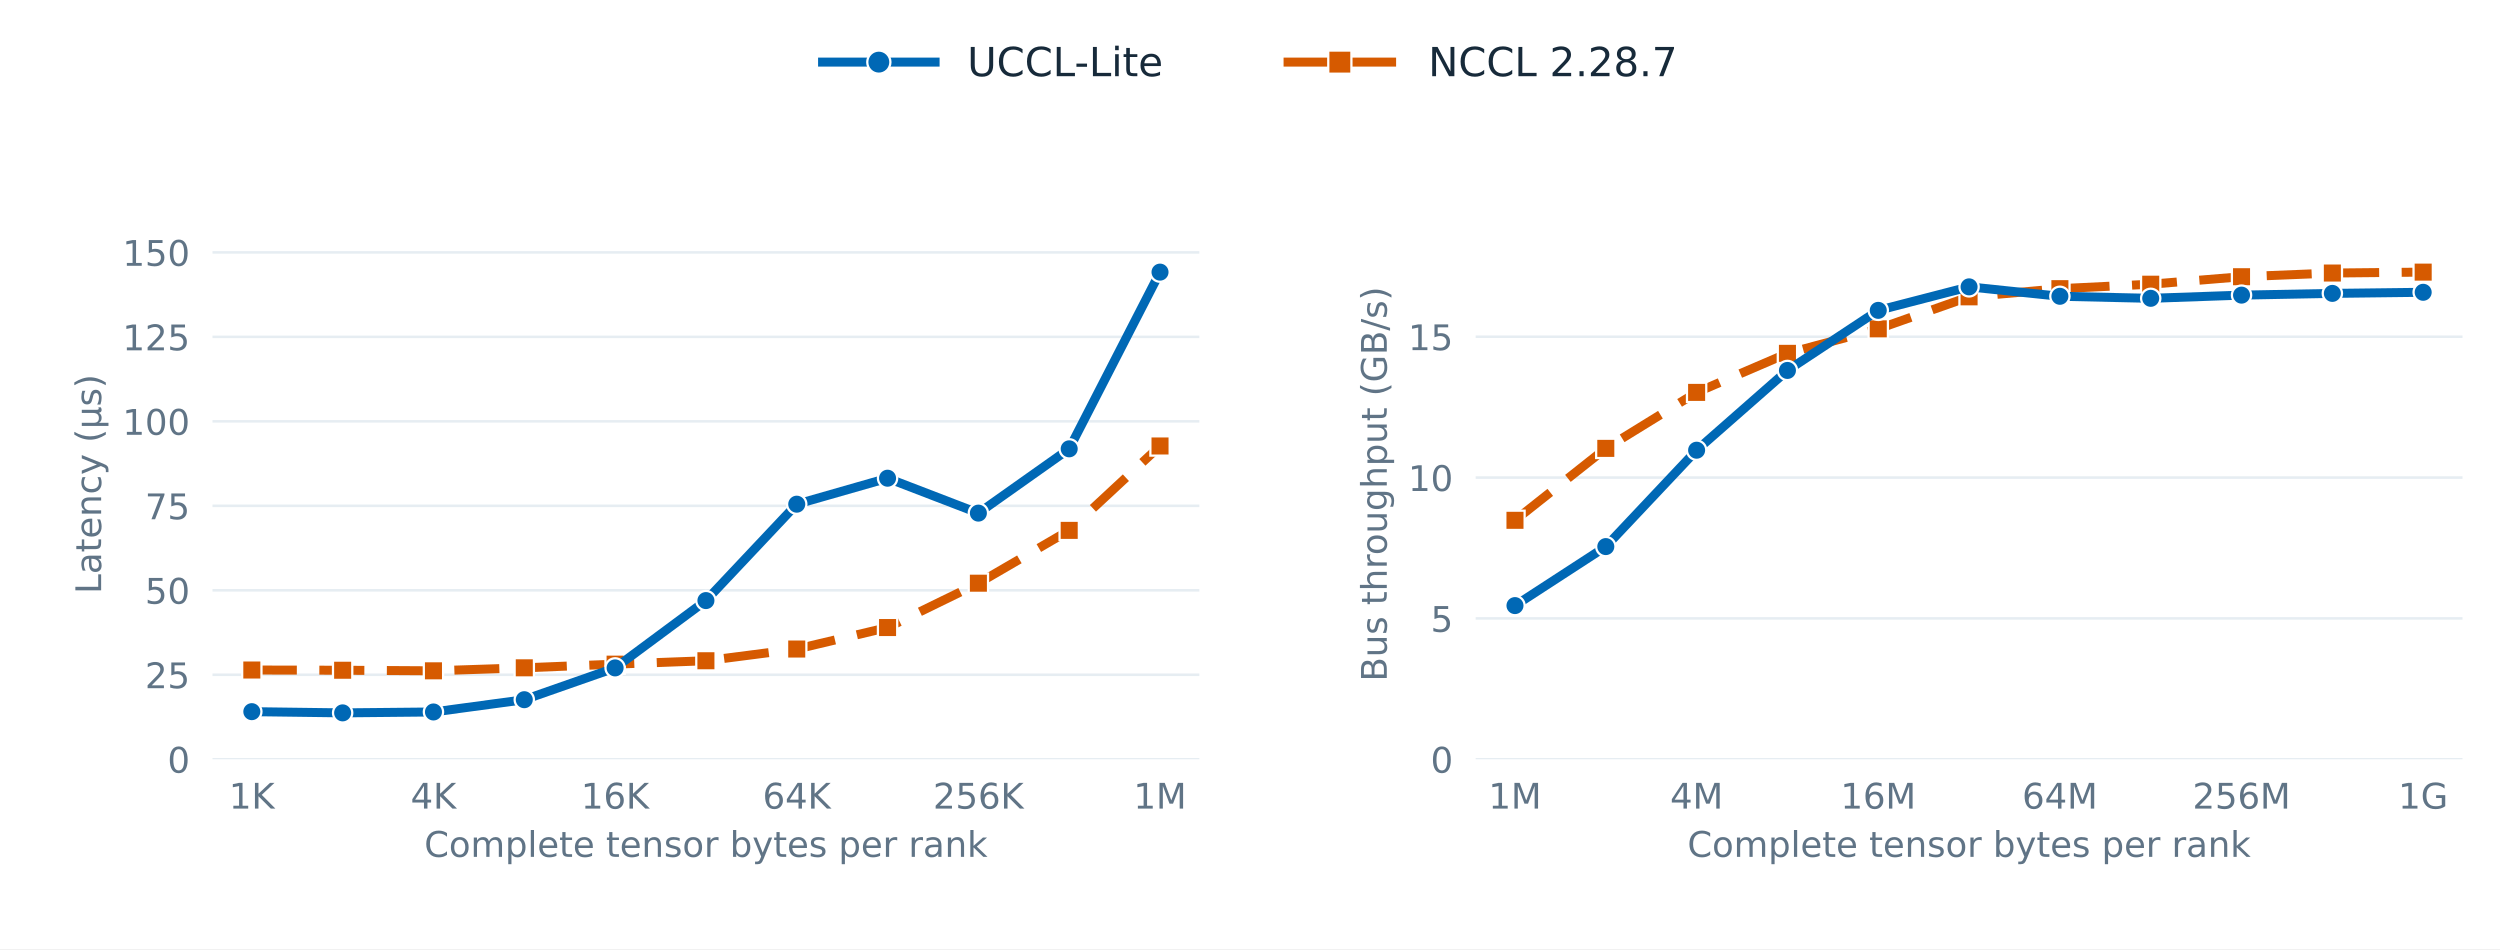
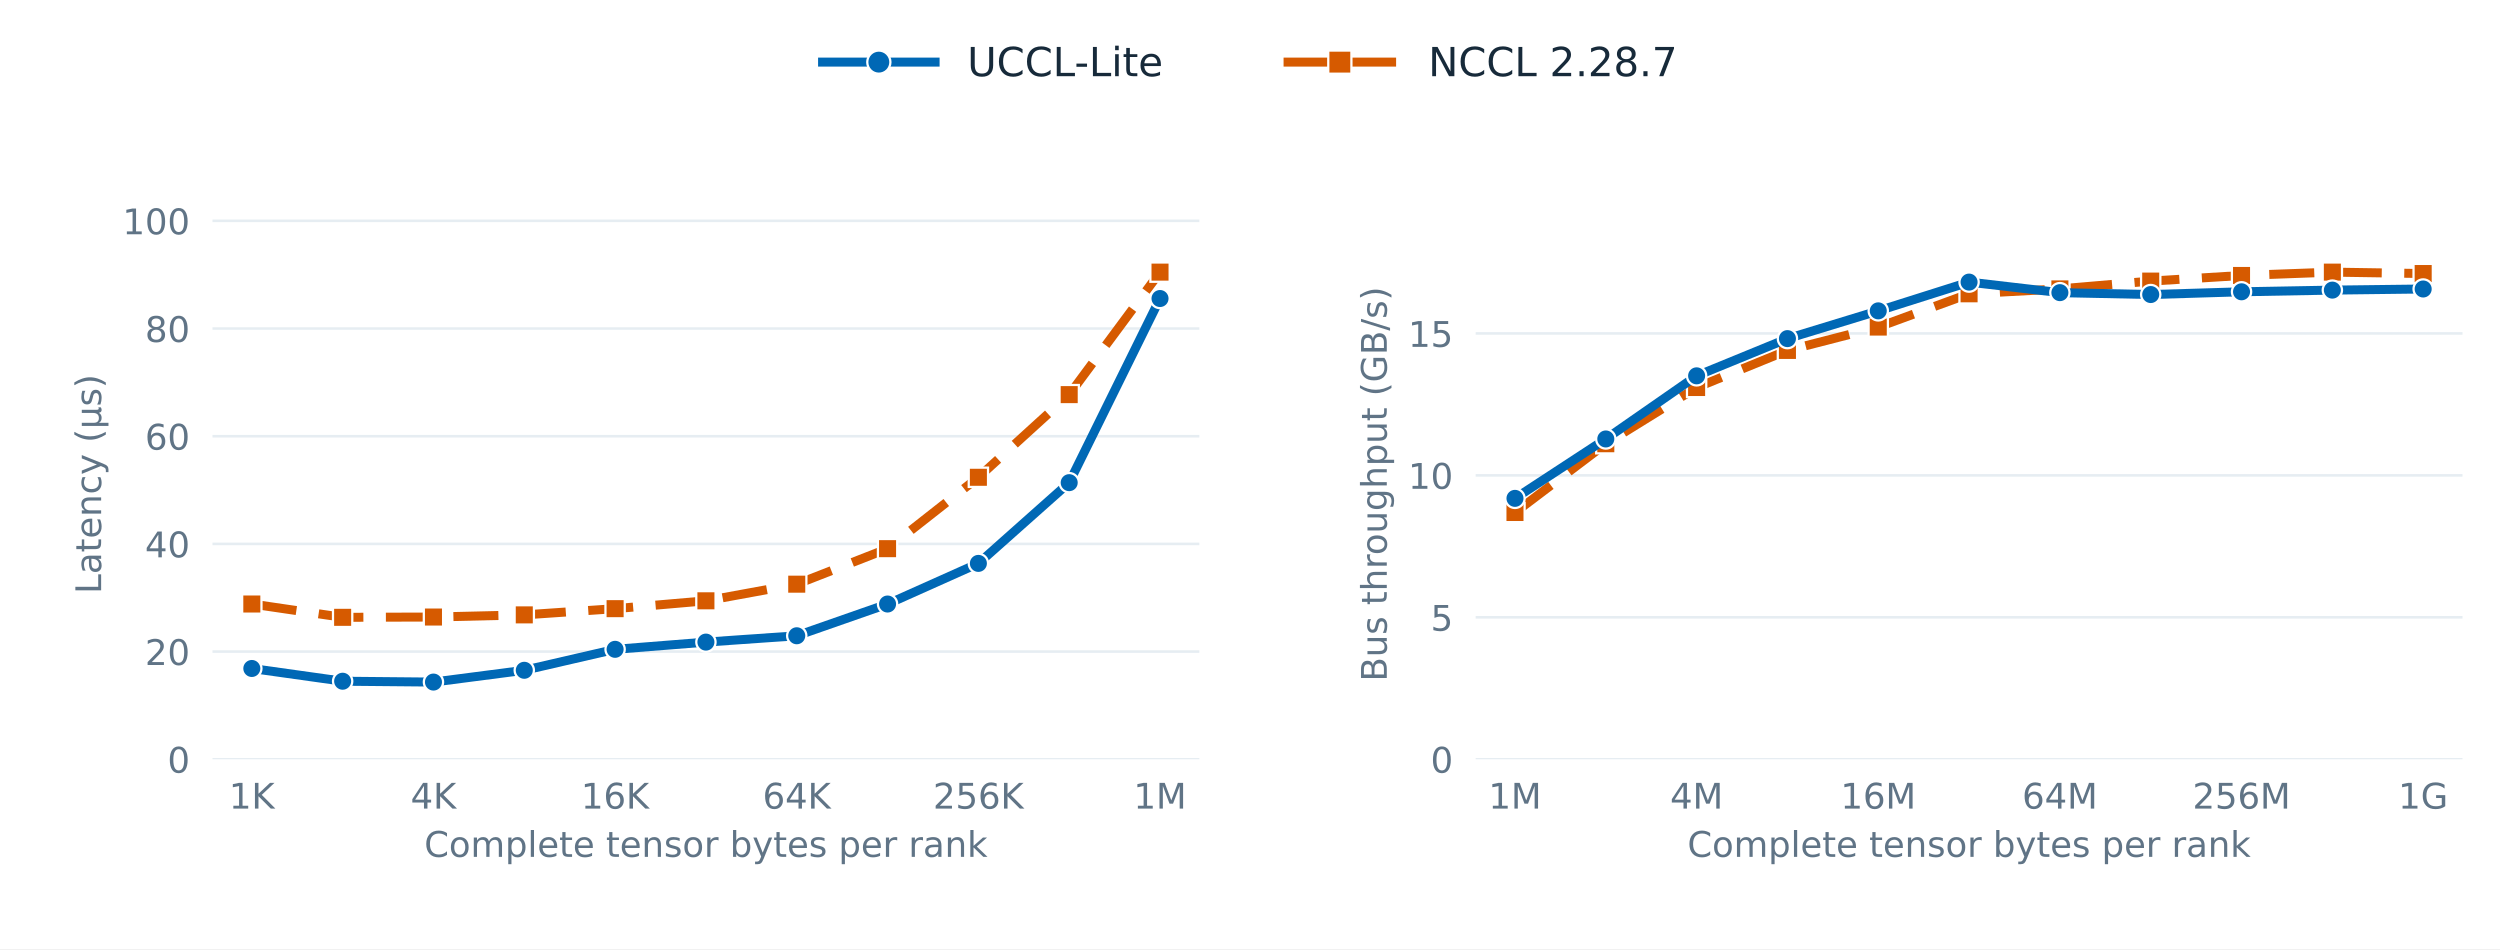
<svg xmlns="http://www.w3.org/2000/svg" xmlns:xlink="http://www.w3.org/1999/xlink" width="777.6pt" height="295.2pt" viewBox="0 0 777.6 295.2" version="1.1">
  <defs>
    <style type="text/css">*{stroke-linejoin: round; stroke-linecap: butt}</style>
  </defs>
  <g id="figure_1">
    <g id="patch_1">
      <path d="M 0 295.2 L 777.6 295.2 L 777.6 0 L 0 0 z " style="fill: #ffffff" />
    </g>
    <g id="axes_1">
      <g id="patch_2">
        <path d="M 66.096 236.16 L 373.043 236.16 L 373.043 64.944 L 66.096 64.944 z " style="fill: #ffffff" />
      </g>
      <g id="matplotlib.axis_1">
        <g id="xtick_1">
          <g id="line2d_1" />
          <g id="text_1">
            <text style="font-size: 11px; font-family: 'DejaVu Sans'; text-anchor: middle; fill: #607486" x="78.327" y="251.517" transform="rotate(-0 78.32651 251.5174)">1K</text>
          </g>
        </g>
        <g id="xtick_2">
          <g id="line2d_2" />
          <g id="text_2">
            <text style="font-size: 11px; font-family: 'DejaVu Sans'; text-anchor: middle; fill: #607486" x="134.824" y="251.517" transform="rotate(-0 134.8238 251.5174)">4K</text>
          </g>
        </g>
        <g id="xtick_3">
          <g id="line2d_3" />
          <g id="text_3">
            <text style="font-size: 11px; font-family: 'DejaVu Sans'; text-anchor: middle; fill: #607486" x="191.321" y="251.517" transform="rotate(-0 191.3211 251.5174)">16K</text>
          </g>
        </g>
        <g id="xtick_4">
          <g id="line2d_4" />
          <g id="text_4">
            <text style="font-size: 11px; font-family: 'DejaVu Sans'; text-anchor: middle; fill: #607486" x="247.818" y="251.517" transform="rotate(-0 247.8183 251.5174)">64K</text>
          </g>
        </g>
        <g id="xtick_5">
          <g id="line2d_5" />
          <g id="text_5">
            <text style="font-size: 11px; font-family: 'DejaVu Sans'; text-anchor: middle; fill: #607486" x="304.316" y="251.517" transform="rotate(-0 304.3156 251.5174)">256K</text>
          </g>
        </g>
        <g id="xtick_6">
          <g id="line2d_6" />
          <g id="text_6">
            <text style="font-size: 11px; font-family: 'DejaVu Sans'; text-anchor: middle; fill: #607486" x="360.813" y="251.517" transform="rotate(-0 360.8129 251.5174)">1M</text>
          </g>
        </g>
        <g id="text_7">
          <text style="font-size: 11px; font-family: 'DejaVu Sans'; text-anchor: middle; fill: #607486" x="219.57" y="266.518" transform="rotate(-0 219.5697 266.5183)">Complete tensor bytes per rank</text>
        </g>
      </g>
      <g id="matplotlib.axis_2">
        <g id="ytick_1">
          <g id="line2d_7">
            <path d="M 66.096 236.16 L 373.043 236.16 " clip-path="url(#pcc9501a2ec)" style="fill: none; stroke: #e6edf2; stroke-width: 0.8; stroke-linecap: square" />
          </g>
          <g id="line2d_8" />
          <g id="text_8">
            <text style="font-size: 11px; font-family: 'DejaVu Sans'; text-anchor: end; fill: #607486" x="59.096" y="240.339" transform="rotate(-0 59.096 240.3387)">0</text>
          </g>
        </g>
        <g id="ytick_2">
          <g id="line2d_9">
-             <path d="M 66.096 209.884 L 373.043 209.884 " clip-path="url(#pcc9501a2ec)" style="fill: none; stroke: #e6edf2; stroke-width: 0.8; stroke-linecap: square" />
+             <path d="M 66.096 202.667 L 373.043 202.667 " clip-path="url(#pcc9501a2ec)" style="fill: none; stroke: #e6edf2; stroke-width: 0.8; stroke-linecap: square" />
          </g>
          <g id="line2d_10" />
          <g id="text_9">
-             <text style="font-size: 11px; font-family: 'DejaVu Sans'; text-anchor: end; fill: #607486" x="59.096" y="214.063" transform="rotate(-0 59.096 214.0626)">25</text>
+             <text style="font-size: 11px; font-family: 'DejaVu Sans'; text-anchor: end; fill: #607486" x="59.096" y="206.845" transform="rotate(-0 59.096 206.8454)">20</text>
          </g>
        </g>
        <g id="ytick_3">
          <g id="line2d_11">
-             <path d="M 66.096 183.608 L 373.043 183.608 " clip-path="url(#pcc9501a2ec)" style="fill: none; stroke: #e6edf2; stroke-width: 0.8; stroke-linecap: square" />
+             <path d="M 66.096 169.173 L 373.043 169.173 " clip-path="url(#pcc9501a2ec)" style="fill: none; stroke: #e6edf2; stroke-width: 0.8; stroke-linecap: square" />
          </g>
          <g id="line2d_12" />
          <g id="text_10">
-             <text style="font-size: 11px; font-family: 'DejaVu Sans'; text-anchor: end; fill: #607486" x="59.096" y="187.786" transform="rotate(-0 59.096 187.7865)">50</text>
+             <text style="font-size: 11px; font-family: 'DejaVu Sans'; text-anchor: end; fill: #607486" x="59.096" y="173.352" transform="rotate(-0 59.096 173.3521)">40</text>
          </g>
        </g>
        <g id="ytick_4">
          <g id="line2d_13">
-             <path d="M 66.096 157.332 L 373.043 157.332 " clip-path="url(#pcc9501a2ec)" style="fill: none; stroke: #e6edf2; stroke-width: 0.8; stroke-linecap: square" />
+             <path d="M 66.096 135.68 L 373.043 135.68 " clip-path="url(#pcc9501a2ec)" style="fill: none; stroke: #e6edf2; stroke-width: 0.8; stroke-linecap: square" />
          </g>
          <g id="line2d_14" />
          <g id="text_11">
-             <text style="font-size: 11px; font-family: 'DejaVu Sans'; text-anchor: end; fill: #607486" x="59.096" y="161.51" transform="rotate(-0 59.096 161.5104)">75</text>
+             <text style="font-size: 11px; font-family: 'DejaVu Sans'; text-anchor: end; fill: #607486" x="59.096" y="139.859" transform="rotate(-0 59.096 139.8589)">60</text>
          </g>
        </g>
        <g id="ytick_5">
          <g id="line2d_15">
-             <path d="M 66.096 131.056 L 373.043 131.056 " clip-path="url(#pcc9501a2ec)" style="fill: none; stroke: #e6edf2; stroke-width: 0.8; stroke-linecap: square" />
+             <path d="M 66.096 102.187 L 373.043 102.187 " clip-path="url(#pcc9501a2ec)" style="fill: none; stroke: #e6edf2; stroke-width: 0.8; stroke-linecap: square" />
          </g>
          <g id="line2d_16" />
          <g id="text_12">
-             <text style="font-size: 11px; font-family: 'DejaVu Sans'; text-anchor: end; fill: #607486" x="59.096" y="135.234" transform="rotate(-0 59.096 135.2343)">100</text>
+             <text style="font-size: 11px; font-family: 'DejaVu Sans'; text-anchor: end; fill: #607486" x="59.096" y="106.366" transform="rotate(-0 59.096 106.3656)">80</text>
          </g>
        </g>
        <g id="ytick_6">
          <g id="line2d_17">
-             <path d="M 66.096 104.779 L 373.043 104.779 " clip-path="url(#pcc9501a2ec)" style="fill: none; stroke: #e6edf2; stroke-width: 0.8; stroke-linecap: square" />
+             <path d="M 66.096 68.694 L 373.043 68.694 " clip-path="url(#pcc9501a2ec)" style="fill: none; stroke: #e6edf2; stroke-width: 0.8; stroke-linecap: square" />
          </g>
          <g id="line2d_18" />
          <g id="text_13">
-             <text style="font-size: 11px; font-family: 'DejaVu Sans'; text-anchor: end; fill: #607486" x="59.096" y="108.958" transform="rotate(-0 59.096 108.9581)">125</text>
-           </g>
-         </g>
-         <g id="ytick_7">
-           <g id="line2d_19">
-             <path d="M 66.096 78.503 L 373.043 78.503 " clip-path="url(#pcc9501a2ec)" style="fill: none; stroke: #e6edf2; stroke-width: 0.8; stroke-linecap: square" />
-           </g>
-           <g id="line2d_20" />
-           <g id="text_14">
-             <text style="font-size: 11px; font-family: 'DejaVu Sans'; text-anchor: end; fill: #607486" x="59.096" y="82.682" transform="rotate(-0 59.096 82.68203)">150</text>
-           </g>
-         </g>
-         <g id="text_15">
+             <text style="font-size: 11px; font-family: 'DejaVu Sans'; text-anchor: end; fill: #607486" x="59.096" y="72.872" transform="rotate(-0 59.096 72.8723)">100</text>
+           </g>
+         </g>
+         <g id="text_14">
          <text style="font-size: 11px; font-family: 'DejaVu Sans'; text-anchor: middle; fill: #607486" x="31.457" y="150.552" transform="rotate(-90 31.45717 150.552)">Latency (µs)</text>
        </g>
      </g>
-       <g id="line2d_21">
-         <path d="M 78.327 208.402 L 106.575 208.473 L 134.824 208.651 L 163.072 207.716 L 191.321 206.579 L 219.57 205.52 L 247.818 201.874 L 276.067 195.191 L 304.316 181.398 L 332.564 164.968 L 360.813 138.717 " clip-path="url(#pcc9501a2ec)" style="fill: none; stroke-dasharray: 14,7; stroke-dashoffset: 0; stroke: #d65a00; stroke-width: 2.8" />
+       <g id="line2d_19">
+         <path d="M 78.327 187.871 L 106.575 192.013 L 134.824 191.922 L 163.072 191.252 L 191.321 189.318 L 219.57 186.875 L 247.818 181.703 L 276.067 170.657 L 304.316 148.456 L 332.564 122.743 L 360.813 84.641 " clip-path="url(#pcc9501a2ec)" style="fill: none; stroke-dasharray: 14,7; stroke-dashoffset: 0; stroke: #d65a00; stroke-width: 2.8" />
        <defs>
          <path id="mbd1e659322" d="M -3 3 L 3 3 L 3 -3 L -3 -3 z " style="stroke: #ffffff; stroke-width: 0.7; stroke-linejoin: miter" />
        </defs>
        <g clip-path="url(#pcc9501a2ec)">
-           <use xlink:href="#mbd1e659322" x="78.327" y="208.402" style="fill: #d65a00; stroke: #ffffff; stroke-width: 0.7; stroke-linejoin: miter" />
-           <use xlink:href="#mbd1e659322" x="106.575" y="208.473" style="fill: #d65a00; stroke: #ffffff; stroke-width: 0.7; stroke-linejoin: miter" />
-           <use xlink:href="#mbd1e659322" x="134.824" y="208.651" style="fill: #d65a00; stroke: #ffffff; stroke-width: 0.7; stroke-linejoin: miter" />
-           <use xlink:href="#mbd1e659322" x="163.072" y="207.716" style="fill: #d65a00; stroke: #ffffff; stroke-width: 0.7; stroke-linejoin: miter" />
-           <use xlink:href="#mbd1e659322" x="191.321" y="206.579" style="fill: #d65a00; stroke: #ffffff; stroke-width: 0.7; stroke-linejoin: miter" />
-           <use xlink:href="#mbd1e659322" x="219.57" y="205.52" style="fill: #d65a00; stroke: #ffffff; stroke-width: 0.7; stroke-linejoin: miter" />
-           <use xlink:href="#mbd1e659322" x="247.818" y="201.874" style="fill: #d65a00; stroke: #ffffff; stroke-width: 0.7; stroke-linejoin: miter" />
-           <use xlink:href="#mbd1e659322" x="276.067" y="195.191" style="fill: #d65a00; stroke: #ffffff; stroke-width: 0.7; stroke-linejoin: miter" />
-           <use xlink:href="#mbd1e659322" x="304.316" y="181.398" style="fill: #d65a00; stroke: #ffffff; stroke-width: 0.7; stroke-linejoin: miter" />
-           <use xlink:href="#mbd1e659322" x="332.564" y="164.968" style="fill: #d65a00; stroke: #ffffff; stroke-width: 0.7; stroke-linejoin: miter" />
-           <use xlink:href="#mbd1e659322" x="360.813" y="138.717" style="fill: #d65a00; stroke: #ffffff; stroke-width: 0.7; stroke-linejoin: miter" />
-         </g>
-       </g>
-       <g id="line2d_22">
-         <path d="M 78.327 221.355 L 106.575 221.731 L 134.824 221.452 L 163.072 217.635 L 191.321 207.746 L 219.57 186.806 L 247.818 156.822 L 276.067 148.743 L 304.316 159.6 L 332.564 139.605 L 360.813 84.641 " clip-path="url(#pcc9501a2ec)" style="fill: none; stroke: #0068b5; stroke-width: 2.8; stroke-linecap: square" />
+           <use xlink:href="#mbd1e659322" x="78.327" y="187.871" style="fill: #d65a00; stroke: #ffffff; stroke-width: 0.7; stroke-linejoin: miter" />
+           <use xlink:href="#mbd1e659322" x="106.575" y="192.013" style="fill: #d65a00; stroke: #ffffff; stroke-width: 0.7; stroke-linejoin: miter" />
+           <use xlink:href="#mbd1e659322" x="134.824" y="191.922" style="fill: #d65a00; stroke: #ffffff; stroke-width: 0.7; stroke-linejoin: miter" />
+           <use xlink:href="#mbd1e659322" x="163.072" y="191.252" style="fill: #d65a00; stroke: #ffffff; stroke-width: 0.7; stroke-linejoin: miter" />
+           <use xlink:href="#mbd1e659322" x="191.321" y="189.318" style="fill: #d65a00; stroke: #ffffff; stroke-width: 0.7; stroke-linejoin: miter" />
+           <use xlink:href="#mbd1e659322" x="219.57" y="186.875" style="fill: #d65a00; stroke: #ffffff; stroke-width: 0.7; stroke-linejoin: miter" />
+           <use xlink:href="#mbd1e659322" x="247.818" y="181.703" style="fill: #d65a00; stroke: #ffffff; stroke-width: 0.7; stroke-linejoin: miter" />
+           <use xlink:href="#mbd1e659322" x="276.067" y="170.657" style="fill: #d65a00; stroke: #ffffff; stroke-width: 0.7; stroke-linejoin: miter" />
+           <use xlink:href="#mbd1e659322" x="304.316" y="148.456" style="fill: #d65a00; stroke: #ffffff; stroke-width: 0.7; stroke-linejoin: miter" />
+           <use xlink:href="#mbd1e659322" x="332.564" y="122.743" style="fill: #d65a00; stroke: #ffffff; stroke-width: 0.7; stroke-linejoin: miter" />
+           <use xlink:href="#mbd1e659322" x="360.813" y="84.641" style="fill: #d65a00; stroke: #ffffff; stroke-width: 0.7; stroke-linejoin: miter" />
+         </g>
+       </g>
+       <g id="line2d_20">
+         <path d="M 78.327 207.923 L 106.575 211.889 L 134.824 212.152 L 163.072 208.486 L 191.321 201.965 L 219.57 199.719 L 247.818 197.747 L 276.067 187.876 L 304.316 175.239 L 332.564 150.127 L 360.813 92.852 " clip-path="url(#pcc9501a2ec)" style="fill: none; stroke: #0068b5; stroke-width: 2.8; stroke-linecap: square" />
        <defs>
          <path id="me8a90994ab" d="M 0 3 C 0.796 3 1.559 2.684 2.121 2.121 C 2.684 1.559 3 0.796 3 0 C 3 -0.796 2.684 -1.559 2.121 -2.121 C 1.559 -2.684 0.796 -3 0 -3 C -0.796 -3 -1.559 -2.684 -2.121 -2.121 C -2.684 -1.559 -3 -0.796 -3 0 C -3 0.796 -2.684 1.559 -2.121 2.121 C -1.559 2.684 -0.796 3 0 3 z " style="stroke: #ffffff; stroke-width: 0.7" />
        </defs>
        <g clip-path="url(#pcc9501a2ec)">
-           <use xlink:href="#me8a90994ab" x="78.327" y="221.355" style="fill: #0068b5; stroke: #ffffff; stroke-width: 0.7" />
-           <use xlink:href="#me8a90994ab" x="106.575" y="221.731" style="fill: #0068b5; stroke: #ffffff; stroke-width: 0.7" />
-           <use xlink:href="#me8a90994ab" x="134.824" y="221.452" style="fill: #0068b5; stroke: #ffffff; stroke-width: 0.7" />
-           <use xlink:href="#me8a90994ab" x="163.072" y="217.635" style="fill: #0068b5; stroke: #ffffff; stroke-width: 0.7" />
-           <use xlink:href="#me8a90994ab" x="191.321" y="207.746" style="fill: #0068b5; stroke: #ffffff; stroke-width: 0.7" />
-           <use xlink:href="#me8a90994ab" x="219.57" y="186.806" style="fill: #0068b5; stroke: #ffffff; stroke-width: 0.7" />
-           <use xlink:href="#me8a90994ab" x="247.818" y="156.822" style="fill: #0068b5; stroke: #ffffff; stroke-width: 0.7" />
-           <use xlink:href="#me8a90994ab" x="276.067" y="148.743" style="fill: #0068b5; stroke: #ffffff; stroke-width: 0.7" />
-           <use xlink:href="#me8a90994ab" x="304.316" y="159.6" style="fill: #0068b5; stroke: #ffffff; stroke-width: 0.7" />
-           <use xlink:href="#me8a90994ab" x="332.564" y="139.605" style="fill: #0068b5; stroke: #ffffff; stroke-width: 0.7" />
-           <use xlink:href="#me8a90994ab" x="360.813" y="84.641" style="fill: #0068b5; stroke: #ffffff; stroke-width: 0.7" />
+           <use xlink:href="#me8a90994ab" x="78.327" y="207.923" style="fill: #0068b5; stroke: #ffffff; stroke-width: 0.7" />
+           <use xlink:href="#me8a90994ab" x="106.575" y="211.889" style="fill: #0068b5; stroke: #ffffff; stroke-width: 0.7" />
+           <use xlink:href="#me8a90994ab" x="134.824" y="212.152" style="fill: #0068b5; stroke: #ffffff; stroke-width: 0.7" />
+           <use xlink:href="#me8a90994ab" x="163.072" y="208.486" style="fill: #0068b5; stroke: #ffffff; stroke-width: 0.7" />
+           <use xlink:href="#me8a90994ab" x="191.321" y="201.965" style="fill: #0068b5; stroke: #ffffff; stroke-width: 0.7" />
+           <use xlink:href="#me8a90994ab" x="219.57" y="199.719" style="fill: #0068b5; stroke: #ffffff; stroke-width: 0.7" />
+           <use xlink:href="#me8a90994ab" x="247.818" y="197.747" style="fill: #0068b5; stroke: #ffffff; stroke-width: 0.7" />
+           <use xlink:href="#me8a90994ab" x="276.067" y="187.876" style="fill: #0068b5; stroke: #ffffff; stroke-width: 0.7" />
+           <use xlink:href="#me8a90994ab" x="304.316" y="175.239" style="fill: #0068b5; stroke: #ffffff; stroke-width: 0.7" />
+           <use xlink:href="#me8a90994ab" x="332.564" y="150.127" style="fill: #0068b5; stroke: #ffffff; stroke-width: 0.7" />
+           <use xlink:href="#me8a90994ab" x="360.813" y="92.852" style="fill: #0068b5; stroke: #ffffff; stroke-width: 0.7" />
        </g>
      </g>
    </g>
    <g id="axes_2">
      <g id="patch_3">
        <path d="M 458.989 236.16 L 765.936 236.16 L 765.936 64.944 L 458.989 64.944 z " style="fill: #ffffff" />
      </g>
      <g id="matplotlib.axis_3">
        <g id="xtick_7">
+           <g id="line2d_21" />
+           <g id="text_15">
+             <text style="font-size: 11px; font-family: 'DejaVu Sans'; text-anchor: middle; fill: #607486" x="471.219" y="251.517" transform="rotate(-0 471.2191 251.5174)">1M</text>
+           </g>
+         </g>
+         <g id="xtick_8">
+           <g id="line2d_22" />
+           <g id="text_16">
+             <text style="font-size: 11px; font-family: 'DejaVu Sans'; text-anchor: middle; fill: #607486" x="527.716" y="251.517" transform="rotate(-0 527.7164 251.5174)">4M</text>
+           </g>
+         </g>
+         <g id="xtick_9">
          <g id="line2d_23" />
-           <g id="text_16">
-             <text style="font-size: 11px; font-family: 'DejaVu Sans'; text-anchor: middle; fill: #607486" x="471.219" y="251.517" transform="rotate(-0 471.2191 251.5174)">1M</text>
-           </g>
-         </g>
-         <g id="xtick_8">
+           <g id="text_17">
+             <text style="font-size: 11px; font-family: 'DejaVu Sans'; text-anchor: middle; fill: #607486" x="584.214" y="251.517" transform="rotate(-0 584.2137 251.5174)">16M</text>
+           </g>
+         </g>
+         <g id="xtick_10">
          <g id="line2d_24" />
-           <g id="text_17">
-             <text style="font-size: 11px; font-family: 'DejaVu Sans'; text-anchor: middle; fill: #607486" x="527.716" y="251.517" transform="rotate(-0 527.7164 251.5174)">4M</text>
-           </g>
-         </g>
-         <g id="xtick_9">
+           <g id="text_18">
+             <text style="font-size: 11px; font-family: 'DejaVu Sans'; text-anchor: middle; fill: #607486" x="640.711" y="251.517" transform="rotate(-0 640.711 251.5174)">64M</text>
+           </g>
+         </g>
+         <g id="xtick_11">
          <g id="line2d_25" />
-           <g id="text_18">
-             <text style="font-size: 11px; font-family: 'DejaVu Sans'; text-anchor: middle; fill: #607486" x="584.214" y="251.517" transform="rotate(-0 584.2137 251.5174)">16M</text>
-           </g>
-         </g>
-         <g id="xtick_10">
+           <g id="text_19">
+             <text style="font-size: 11px; font-family: 'DejaVu Sans'; text-anchor: middle; fill: #607486" x="697.208" y="251.517" transform="rotate(-0 697.2082 251.5174)">256M</text>
+           </g>
+         </g>
+         <g id="xtick_12">
          <g id="line2d_26" />
-           <g id="text_19">
-             <text style="font-size: 11px; font-family: 'DejaVu Sans'; text-anchor: middle; fill: #607486" x="640.711" y="251.517" transform="rotate(-0 640.711 251.5174)">64M</text>
-           </g>
-         </g>
-         <g id="xtick_11">
-           <g id="line2d_27" />
          <g id="text_20">
-             <text style="font-size: 11px; font-family: 'DejaVu Sans'; text-anchor: middle; fill: #607486" x="697.208" y="251.517" transform="rotate(-0 697.2082 251.5174)">256M</text>
-           </g>
-         </g>
-         <g id="xtick_12">
+             <text style="font-size: 11px; font-family: 'DejaVu Sans'; text-anchor: middle; fill: #607486" x="753.705" y="251.517" transform="rotate(-0 753.7055 251.5174)">1G</text>
+           </g>
+         </g>
+         <g id="text_21">
+           <text style="font-size: 11px; font-family: 'DejaVu Sans'; text-anchor: middle; fill: #607486" x="612.462" y="266.518" transform="rotate(-0 612.4623 266.5183)">Complete tensor bytes per rank</text>
+         </g>
+       </g>
+       <g id="matplotlib.axis_4">
+         <g id="ytick_7">
+           <g id="line2d_27">
+             <path d="M 458.989 236.16 L 765.936 236.16 " clip-path="url(#pd6201156bf)" style="fill: none; stroke: #e6edf2; stroke-width: 0.8; stroke-linecap: square" />
+           </g>
          <g id="line2d_28" />
-           <g id="text_21">
-             <text style="font-size: 11px; font-family: 'DejaVu Sans'; text-anchor: middle; fill: #607486" x="753.705" y="251.517" transform="rotate(-0 753.7055 251.5174)">1G</text>
-           </g>
-         </g>
-         <g id="text_22">
-           <text style="font-size: 11px; font-family: 'DejaVu Sans'; text-anchor: middle; fill: #607486" x="612.462" y="266.518" transform="rotate(-0 612.4623 266.5183)">Complete tensor bytes per rank</text>
-         </g>
-       </g>
-       <g id="matplotlib.axis_4">
+           <g id="text_22">
+             <text style="font-size: 11px; font-family: 'DejaVu Sans'; text-anchor: end; fill: #607486" x="451.989" y="240.339" transform="rotate(-0 451.9886 240.3387)">0</text>
+           </g>
+         </g>
        <g id="ytick_8">
          <g id="line2d_29">
-             <path d="M 458.989 236.16 L 765.936 236.16 " clip-path="url(#pd6201156bf)" style="fill: none; stroke: #e6edf2; stroke-width: 0.8; stroke-linecap: square" />
+             <path d="M 458.989 192.009 L 765.936 192.009 " clip-path="url(#pd6201156bf)" style="fill: none; stroke: #e6edf2; stroke-width: 0.8; stroke-linecap: square" />
          </g>
          <g id="line2d_30" />
          <g id="text_23">
-             <text style="font-size: 11px; font-family: 'DejaVu Sans'; text-anchor: end; fill: #607486" x="451.989" y="240.339" transform="rotate(-0 451.9886 240.3387)">0</text>
+             <text style="font-size: 11px; font-family: 'DejaVu Sans'; text-anchor: end; fill: #607486" x="451.989" y="196.188" transform="rotate(-0 451.9886 196.1877)">5</text>
          </g>
        </g>
        <g id="ytick_9">
          <g id="line2d_31">
-             <path d="M 458.989 192.352 L 765.936 192.352 " clip-path="url(#pd6201156bf)" style="fill: none; stroke: #e6edf2; stroke-width: 0.8; stroke-linecap: square" />
+             <path d="M 458.989 147.858 L 765.936 147.858 " clip-path="url(#pd6201156bf)" style="fill: none; stroke: #e6edf2; stroke-width: 0.8; stroke-linecap: square" />
          </g>
          <g id="line2d_32" />
          <g id="text_24">
-             <text style="font-size: 11px; font-family: 'DejaVu Sans'; text-anchor: end; fill: #607486" x="451.989" y="196.53" transform="rotate(-0 451.9886 196.5304)">5</text>
+             <text style="font-size: 11px; font-family: 'DejaVu Sans'; text-anchor: end; fill: #607486" x="451.989" y="152.037" transform="rotate(-0 451.9886 152.0367)">10</text>
          </g>
        </g>
        <g id="ytick_10">
          <g id="line2d_33">
-             <path d="M 458.989 148.543 L 765.936 148.543 " clip-path="url(#pd6201156bf)" style="fill: none; stroke: #e6edf2; stroke-width: 0.8; stroke-linecap: square" />
+             <path d="M 458.989 103.707 L 765.936 103.707 " clip-path="url(#pd6201156bf)" style="fill: none; stroke: #e6edf2; stroke-width: 0.8; stroke-linecap: square" />
          </g>
          <g id="line2d_34" />
          <g id="text_25">
-             <text style="font-size: 11px; font-family: 'DejaVu Sans'; text-anchor: end; fill: #607486" x="451.989" y="152.722" transform="rotate(-0 451.9886 152.7222)">10</text>
-           </g>
-         </g>
-         <g id="ytick_11">
-           <g id="line2d_35">
-             <path d="M 458.989 104.735 L 765.936 104.735 " clip-path="url(#pd6201156bf)" style="fill: none; stroke: #e6edf2; stroke-width: 0.8; stroke-linecap: square" />
-           </g>
-           <g id="line2d_36" />
-           <g id="text_26">
-             <text style="font-size: 11px; font-family: 'DejaVu Sans'; text-anchor: end; fill: #607486" x="451.989" y="108.914" transform="rotate(-0 451.9886 108.9139)">15</text>
-           </g>
-         </g>
-         <g id="text_27">
+             <text style="font-size: 11px; font-family: 'DejaVu Sans'; text-anchor: end; fill: #607486" x="451.989" y="107.886" transform="rotate(-0 451.9886 107.8856)">15</text>
+           </g>
+         </g>
+         <g id="text_26">
          <text style="font-size: 11px; font-family: 'DejaVu Sans'; text-anchor: middle; fill: #607486" x="431.349" y="150.552" transform="rotate(-90 431.3486 150.552)">Bus throughput (GB/s)</text>
        </g>
      </g>
-       <g id="line2d_37">
-         <path d="M 471.219 161.838 L 499.468 139.462 L 527.716 122.051 L 555.965 109.906 L 584.214 102.282 L 612.462 92.327 L 640.711 89.788 L 668.96 88.4 L 697.208 86.071 L 725.457 84.925 L 753.705 84.641 " clip-path="url(#pd6201156bf)" style="fill: none; stroke-dasharray: 14,7; stroke-dashoffset: 0; stroke: #d65a00; stroke-width: 2.8" />
+       <g id="line2d_35">
+         <path d="M 471.219 159.407 L 499.468 138.016 L 527.716 120.532 L 555.965 108.996 L 584.214 101.73 L 612.462 91.382 L 640.711 89.862 L 668.96 87.432 L 697.208 85.682 L 725.457 84.641 L 753.705 85.081 " clip-path="url(#pd6201156bf)" style="fill: none; stroke-dasharray: 14,7; stroke-dashoffset: 0; stroke: #d65a00; stroke-width: 2.8" />
        <g clip-path="url(#pd6201156bf)">
-           <use xlink:href="#mbd1e659322" x="471.219" y="161.838" style="fill: #d65a00; stroke: #ffffff; stroke-width: 0.7; stroke-linejoin: miter" />
-           <use xlink:href="#mbd1e659322" x="499.468" y="139.462" style="fill: #d65a00; stroke: #ffffff; stroke-width: 0.7; stroke-linejoin: miter" />
-           <use xlink:href="#mbd1e659322" x="527.716" y="122.051" style="fill: #d65a00; stroke: #ffffff; stroke-width: 0.7; stroke-linejoin: miter" />
-           <use xlink:href="#mbd1e659322" x="555.965" y="109.906" style="fill: #d65a00; stroke: #ffffff; stroke-width: 0.7; stroke-linejoin: miter" />
-           <use xlink:href="#mbd1e659322" x="584.214" y="102.282" style="fill: #d65a00; stroke: #ffffff; stroke-width: 0.7; stroke-linejoin: miter" />
-           <use xlink:href="#mbd1e659322" x="612.462" y="92.327" style="fill: #d65a00; stroke: #ffffff; stroke-width: 0.7; stroke-linejoin: miter" />
-           <use xlink:href="#mbd1e659322" x="640.711" y="89.788" style="fill: #d65a00; stroke: #ffffff; stroke-width: 0.7; stroke-linejoin: miter" />
-           <use xlink:href="#mbd1e659322" x="668.96" y="88.4" style="fill: #d65a00; stroke: #ffffff; stroke-width: 0.7; stroke-linejoin: miter" />
-           <use xlink:href="#mbd1e659322" x="697.208" y="86.071" style="fill: #d65a00; stroke: #ffffff; stroke-width: 0.7; stroke-linejoin: miter" />
-           <use xlink:href="#mbd1e659322" x="725.457" y="84.925" style="fill: #d65a00; stroke: #ffffff; stroke-width: 0.7; stroke-linejoin: miter" />
-           <use xlink:href="#mbd1e659322" x="753.705" y="84.641" style="fill: #d65a00; stroke: #ffffff; stroke-width: 0.7; stroke-linejoin: miter" />
-         </g>
-       </g>
-       <g id="line2d_38">
-         <path d="M 471.219 188.363 L 499.468 170.01 L 527.716 140.032 L 555.965 115.223 L 584.214 96.535 L 612.462 89.222 L 640.711 92.158 L 668.96 92.79 L 697.208 91.798 L 725.457 91.258 L 753.705 90.914 " clip-path="url(#pd6201156bf)" style="fill: none; stroke: #0068b5; stroke-width: 2.8; stroke-linecap: square" />
+           <use xlink:href="#mbd1e659322" x="471.219" y="159.407" style="fill: #d65a00; stroke: #ffffff; stroke-width: 0.7; stroke-linejoin: miter" />
+           <use xlink:href="#mbd1e659322" x="499.468" y="138.016" style="fill: #d65a00; stroke: #ffffff; stroke-width: 0.7; stroke-linejoin: miter" />
+           <use xlink:href="#mbd1e659322" x="527.716" y="120.532" style="fill: #d65a00; stroke: #ffffff; stroke-width: 0.7; stroke-linejoin: miter" />
+           <use xlink:href="#mbd1e659322" x="555.965" y="108.996" style="fill: #d65a00; stroke: #ffffff; stroke-width: 0.7; stroke-linejoin: miter" />
+           <use xlink:href="#mbd1e659322" x="584.214" y="101.73" style="fill: #d65a00; stroke: #ffffff; stroke-width: 0.7; stroke-linejoin: miter" />
+           <use xlink:href="#mbd1e659322" x="612.462" y="91.382" style="fill: #d65a00; stroke: #ffffff; stroke-width: 0.7; stroke-linejoin: miter" />
+           <use xlink:href="#mbd1e659322" x="640.711" y="89.862" style="fill: #d65a00; stroke: #ffffff; stroke-width: 0.7; stroke-linejoin: miter" />
+           <use xlink:href="#mbd1e659322" x="668.96" y="87.432" style="fill: #d65a00; stroke: #ffffff; stroke-width: 0.7; stroke-linejoin: miter" />
+           <use xlink:href="#mbd1e659322" x="697.208" y="85.682" style="fill: #d65a00; stroke: #ffffff; stroke-width: 0.7; stroke-linejoin: miter" />
+           <use xlink:href="#mbd1e659322" x="725.457" y="84.641" style="fill: #d65a00; stroke: #ffffff; stroke-width: 0.7; stroke-linejoin: miter" />
+           <use xlink:href="#mbd1e659322" x="753.705" y="85.081" style="fill: #d65a00; stroke: #ffffff; stroke-width: 0.7; stroke-linejoin: miter" />
+         </g>
+       </g>
+       <g id="line2d_36">
+         <path d="M 471.219 155.01 L 499.468 136.536 L 527.716 116.899 L 555.965 105.324 L 584.214 96.689 L 612.462 87.744 L 640.711 91.025 L 668.96 91.613 L 697.208 90.759 L 725.457 90.238 L 753.705 89.89 " clip-path="url(#pd6201156bf)" style="fill: none; stroke: #0068b5; stroke-width: 2.8; stroke-linecap: square" />
        <g clip-path="url(#pd6201156bf)">
-           <use xlink:href="#me8a90994ab" x="471.219" y="188.363" style="fill: #0068b5; stroke: #ffffff; stroke-width: 0.7" />
-           <use xlink:href="#me8a90994ab" x="499.468" y="170.01" style="fill: #0068b5; stroke: #ffffff; stroke-width: 0.7" />
-           <use xlink:href="#me8a90994ab" x="527.716" y="140.032" style="fill: #0068b5; stroke: #ffffff; stroke-width: 0.7" />
-           <use xlink:href="#me8a90994ab" x="555.965" y="115.223" style="fill: #0068b5; stroke: #ffffff; stroke-width: 0.7" />
-           <use xlink:href="#me8a90994ab" x="584.214" y="96.535" style="fill: #0068b5; stroke: #ffffff; stroke-width: 0.7" />
-           <use xlink:href="#me8a90994ab" x="612.462" y="89.222" style="fill: #0068b5; stroke: #ffffff; stroke-width: 0.7" />
-           <use xlink:href="#me8a90994ab" x="640.711" y="92.158" style="fill: #0068b5; stroke: #ffffff; stroke-width: 0.7" />
-           <use xlink:href="#me8a90994ab" x="668.96" y="92.79" style="fill: #0068b5; stroke: #ffffff; stroke-width: 0.7" />
-           <use xlink:href="#me8a90994ab" x="697.208" y="91.798" style="fill: #0068b5; stroke: #ffffff; stroke-width: 0.7" />
-           <use xlink:href="#me8a90994ab" x="725.457" y="91.258" style="fill: #0068b5; stroke: #ffffff; stroke-width: 0.7" />
-           <use xlink:href="#me8a90994ab" x="753.705" y="90.914" style="fill: #0068b5; stroke: #ffffff; stroke-width: 0.7" />
+           <use xlink:href="#me8a90994ab" x="471.219" y="155.01" style="fill: #0068b5; stroke: #ffffff; stroke-width: 0.7" />
+           <use xlink:href="#me8a90994ab" x="499.468" y="136.536" style="fill: #0068b5; stroke: #ffffff; stroke-width: 0.7" />
+           <use xlink:href="#me8a90994ab" x="527.716" y="116.899" style="fill: #0068b5; stroke: #ffffff; stroke-width: 0.7" />
+           <use xlink:href="#me8a90994ab" x="555.965" y="105.324" style="fill: #0068b5; stroke: #ffffff; stroke-width: 0.7" />
+           <use xlink:href="#me8a90994ab" x="584.214" y="96.689" style="fill: #0068b5; stroke: #ffffff; stroke-width: 0.7" />
+           <use xlink:href="#me8a90994ab" x="612.462" y="87.744" style="fill: #0068b5; stroke: #ffffff; stroke-width: 0.7" />
+           <use xlink:href="#me8a90994ab" x="640.711" y="91.025" style="fill: #0068b5; stroke: #ffffff; stroke-width: 0.7" />
+           <use xlink:href="#me8a90994ab" x="668.96" y="91.613" style="fill: #0068b5; stroke: #ffffff; stroke-width: 0.7" />
+           <use xlink:href="#me8a90994ab" x="697.208" y="90.759" style="fill: #0068b5; stroke: #ffffff; stroke-width: 0.7" />
+           <use xlink:href="#me8a90994ab" x="725.457" y="90.238" style="fill: #0068b5; stroke: #ffffff; stroke-width: 0.7" />
+           <use xlink:href="#me8a90994ab" x="753.705" y="89.89" style="fill: #0068b5; stroke: #ffffff; stroke-width: 0.7" />
        </g>
      </g>
    </g>
    <g id="legend_1">
-       <g id="line2d_39">
+       <g id="line2d_37">
        <path d="M 255.853 19.325 L 273.353 19.325 L 290.853 19.325 " style="fill: none; stroke: #0068b5; stroke-width: 2.8; stroke-linecap: square" />
        <defs>
          <path id="m99c216711a" d="M 0 3.6 C 0.955 3.6 1.87 3.221 2.546 2.546 C 3.221 1.87 3.6 0.955 3.6 0 C 3.6 -0.955 3.221 -1.87 2.546 -2.546 C 1.87 -3.221 0.955 -3.6 0 -3.6 C -0.955 -3.6 -1.87 -3.221 -2.546 -2.546 C -3.221 -1.87 -3.6 -0.955 -3.6 0 C -3.6 0.955 -3.221 1.87 -2.546 2.546 C -1.87 3.221 -0.955 3.6 0 3.6 z " style="stroke: #ffffff; stroke-width: 0.7" />
        </defs>
        <g>
          <use xlink:href="#m99c216711a" x="273.353" y="19.325" style="fill: #0068b5; stroke: #ffffff; stroke-width: 0.7" />
        </g>
      </g>
-       <g id="text_28">
+       <g id="text_27">
        <text style="font-size: 12.5px; font-family: 'DejaVu Sans'; text-anchor: start; fill: #172a3a" x="300.853" y="23.7" transform="rotate(-0 300.8527 23.70005)">UCCL-Lite</text>
      </g>
-       <g id="line2d_40">
+       <g id="line2d_38">
        <path d="M 399.243 19.325 L 416.743 19.325 L 434.243 19.325 " style="fill: none; stroke-dasharray: 14,7; stroke-dashoffset: 0; stroke: #d65a00; stroke-width: 2.8" />
        <defs>
          <path id="ma80281dc45" d="M -3.6 3.6 L 3.6 3.6 L 3.6 -3.6 L -3.6 -3.6 z " style="stroke: #ffffff; stroke-width: 0.7; stroke-linejoin: miter" />
        </defs>
        <g>
          <use xlink:href="#ma80281dc45" x="416.743" y="19.325" style="fill: #d65a00; stroke: #ffffff; stroke-width: 0.7; stroke-linejoin: miter" />
        </g>
      </g>
-       <g id="text_29">
+       <g id="text_28">
        <text style="font-size: 12.5px; font-family: 'DejaVu Sans'; text-anchor: start; fill: #172a3a" x="444.243" y="23.7" transform="rotate(-0 444.2434 23.70005)">NCCL 2.28.7</text>
      </g>
    </g>
  </g>
  <defs>
    <clipPath id="pcc9501a2ec">
      <rect x="66.096" y="64.944" width="306.947" height="171.216" />
    </clipPath>
    <clipPath id="pd6201156bf">
      <rect x="458.989" y="64.944" width="306.947" height="171.216" />
    </clipPath>
  </defs>
</svg>
